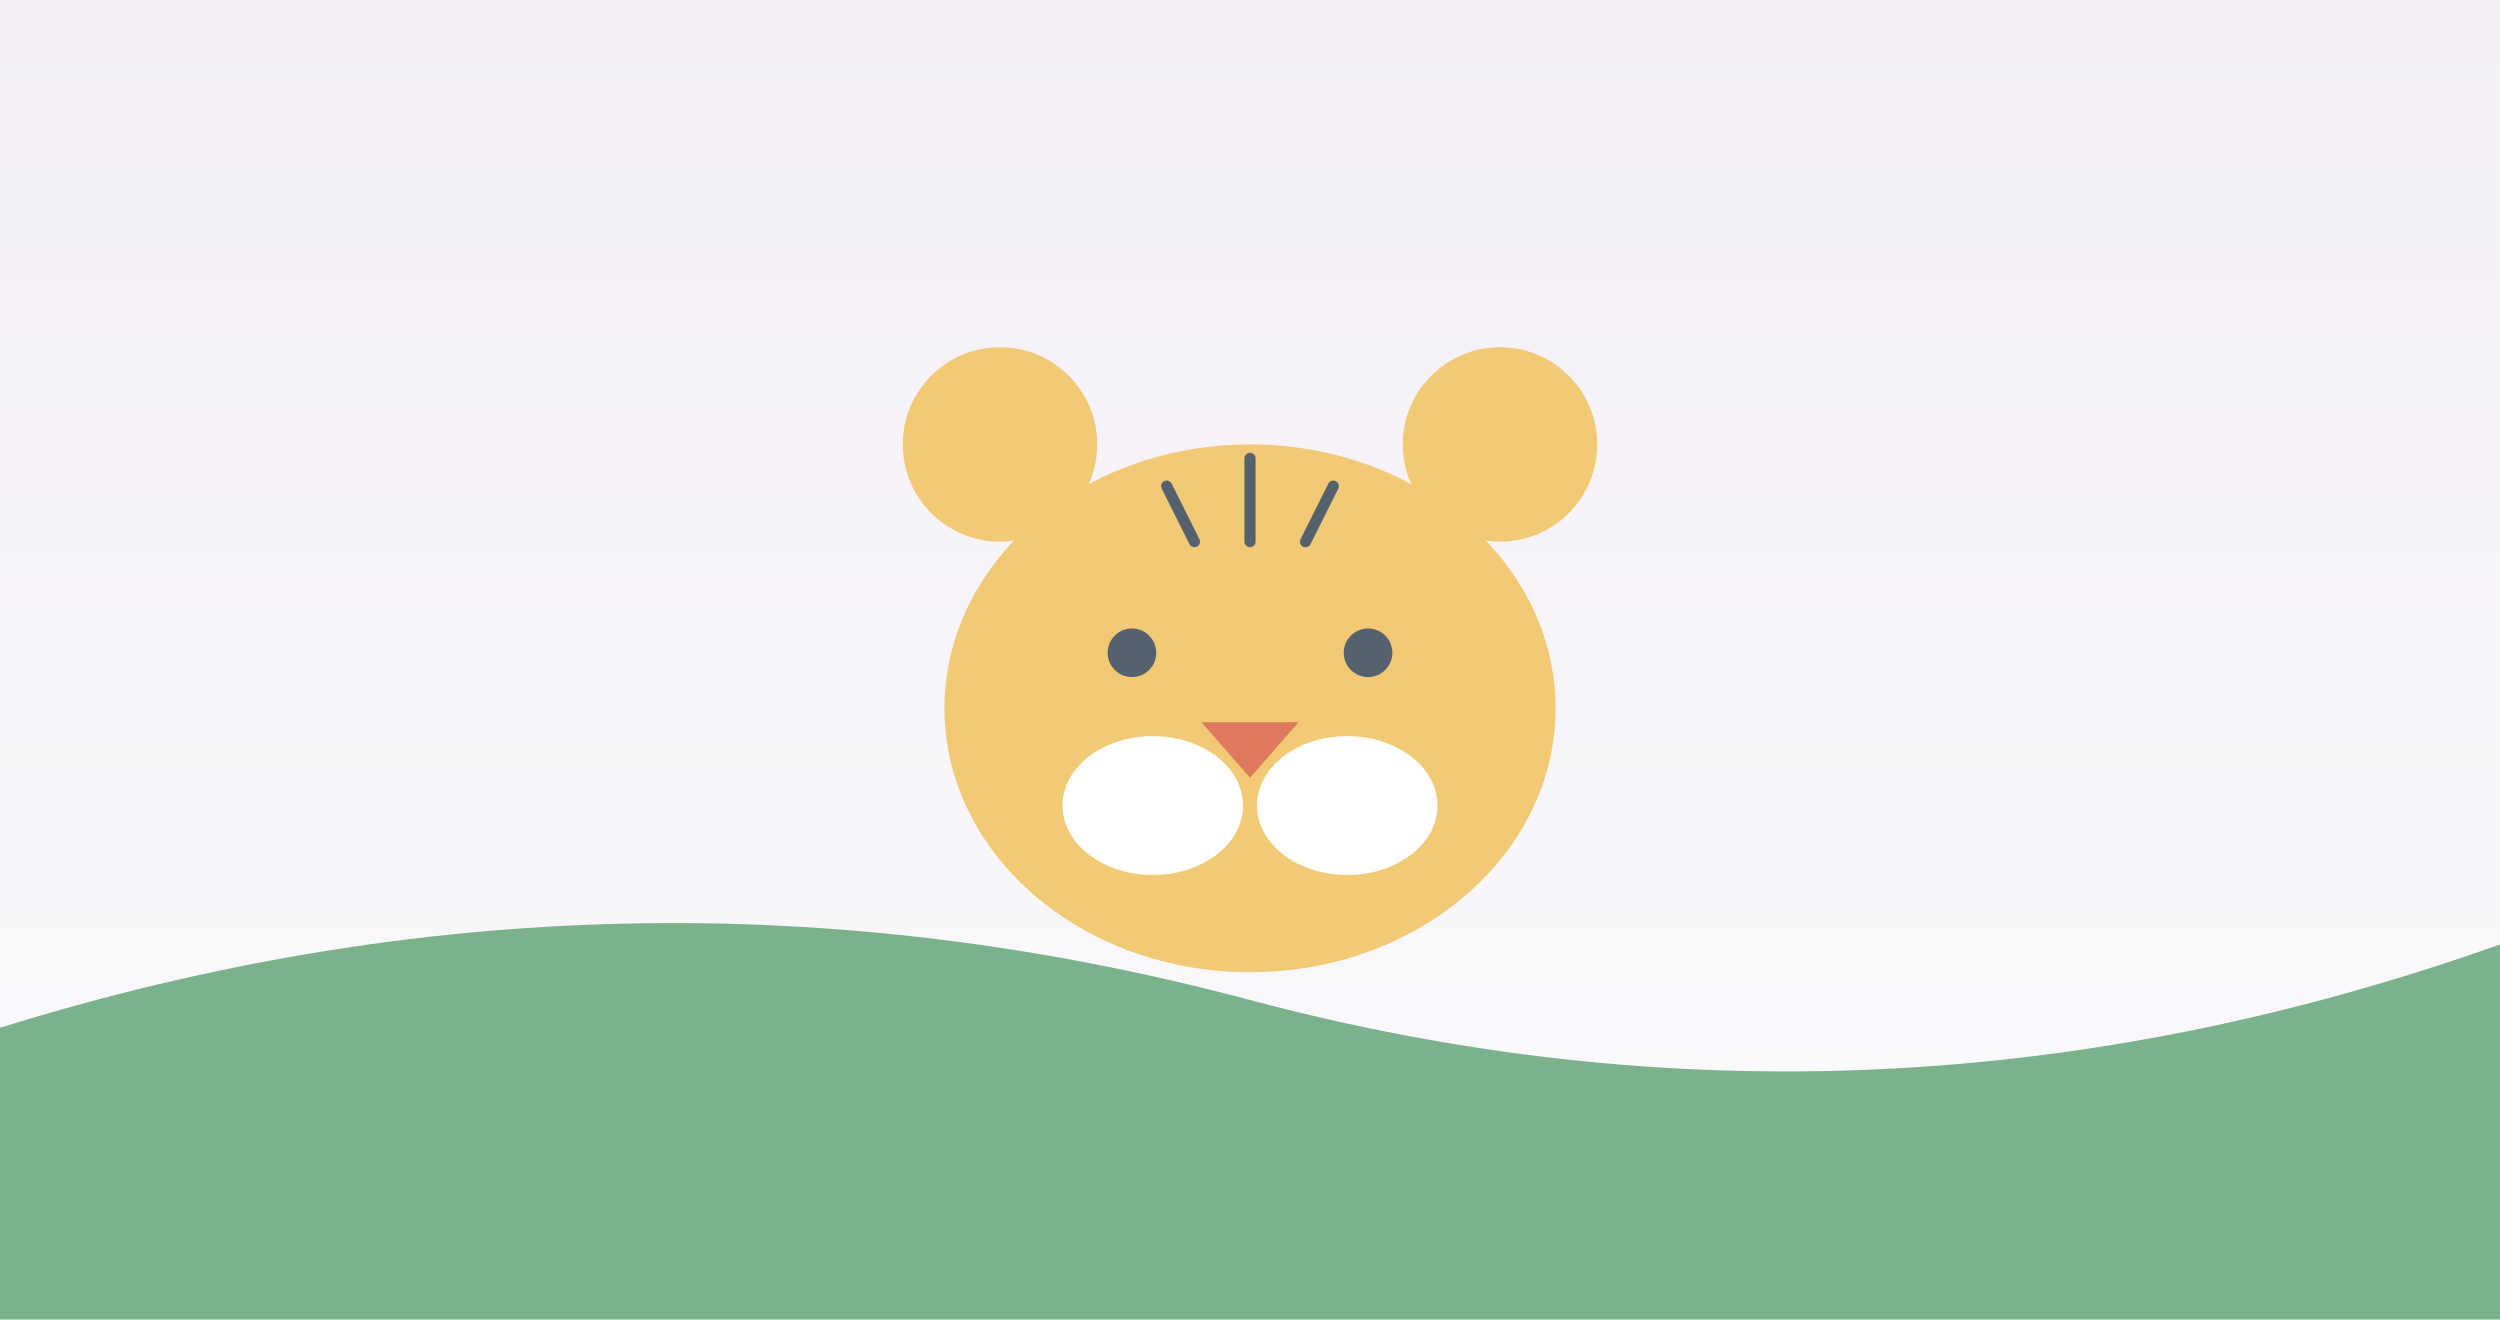
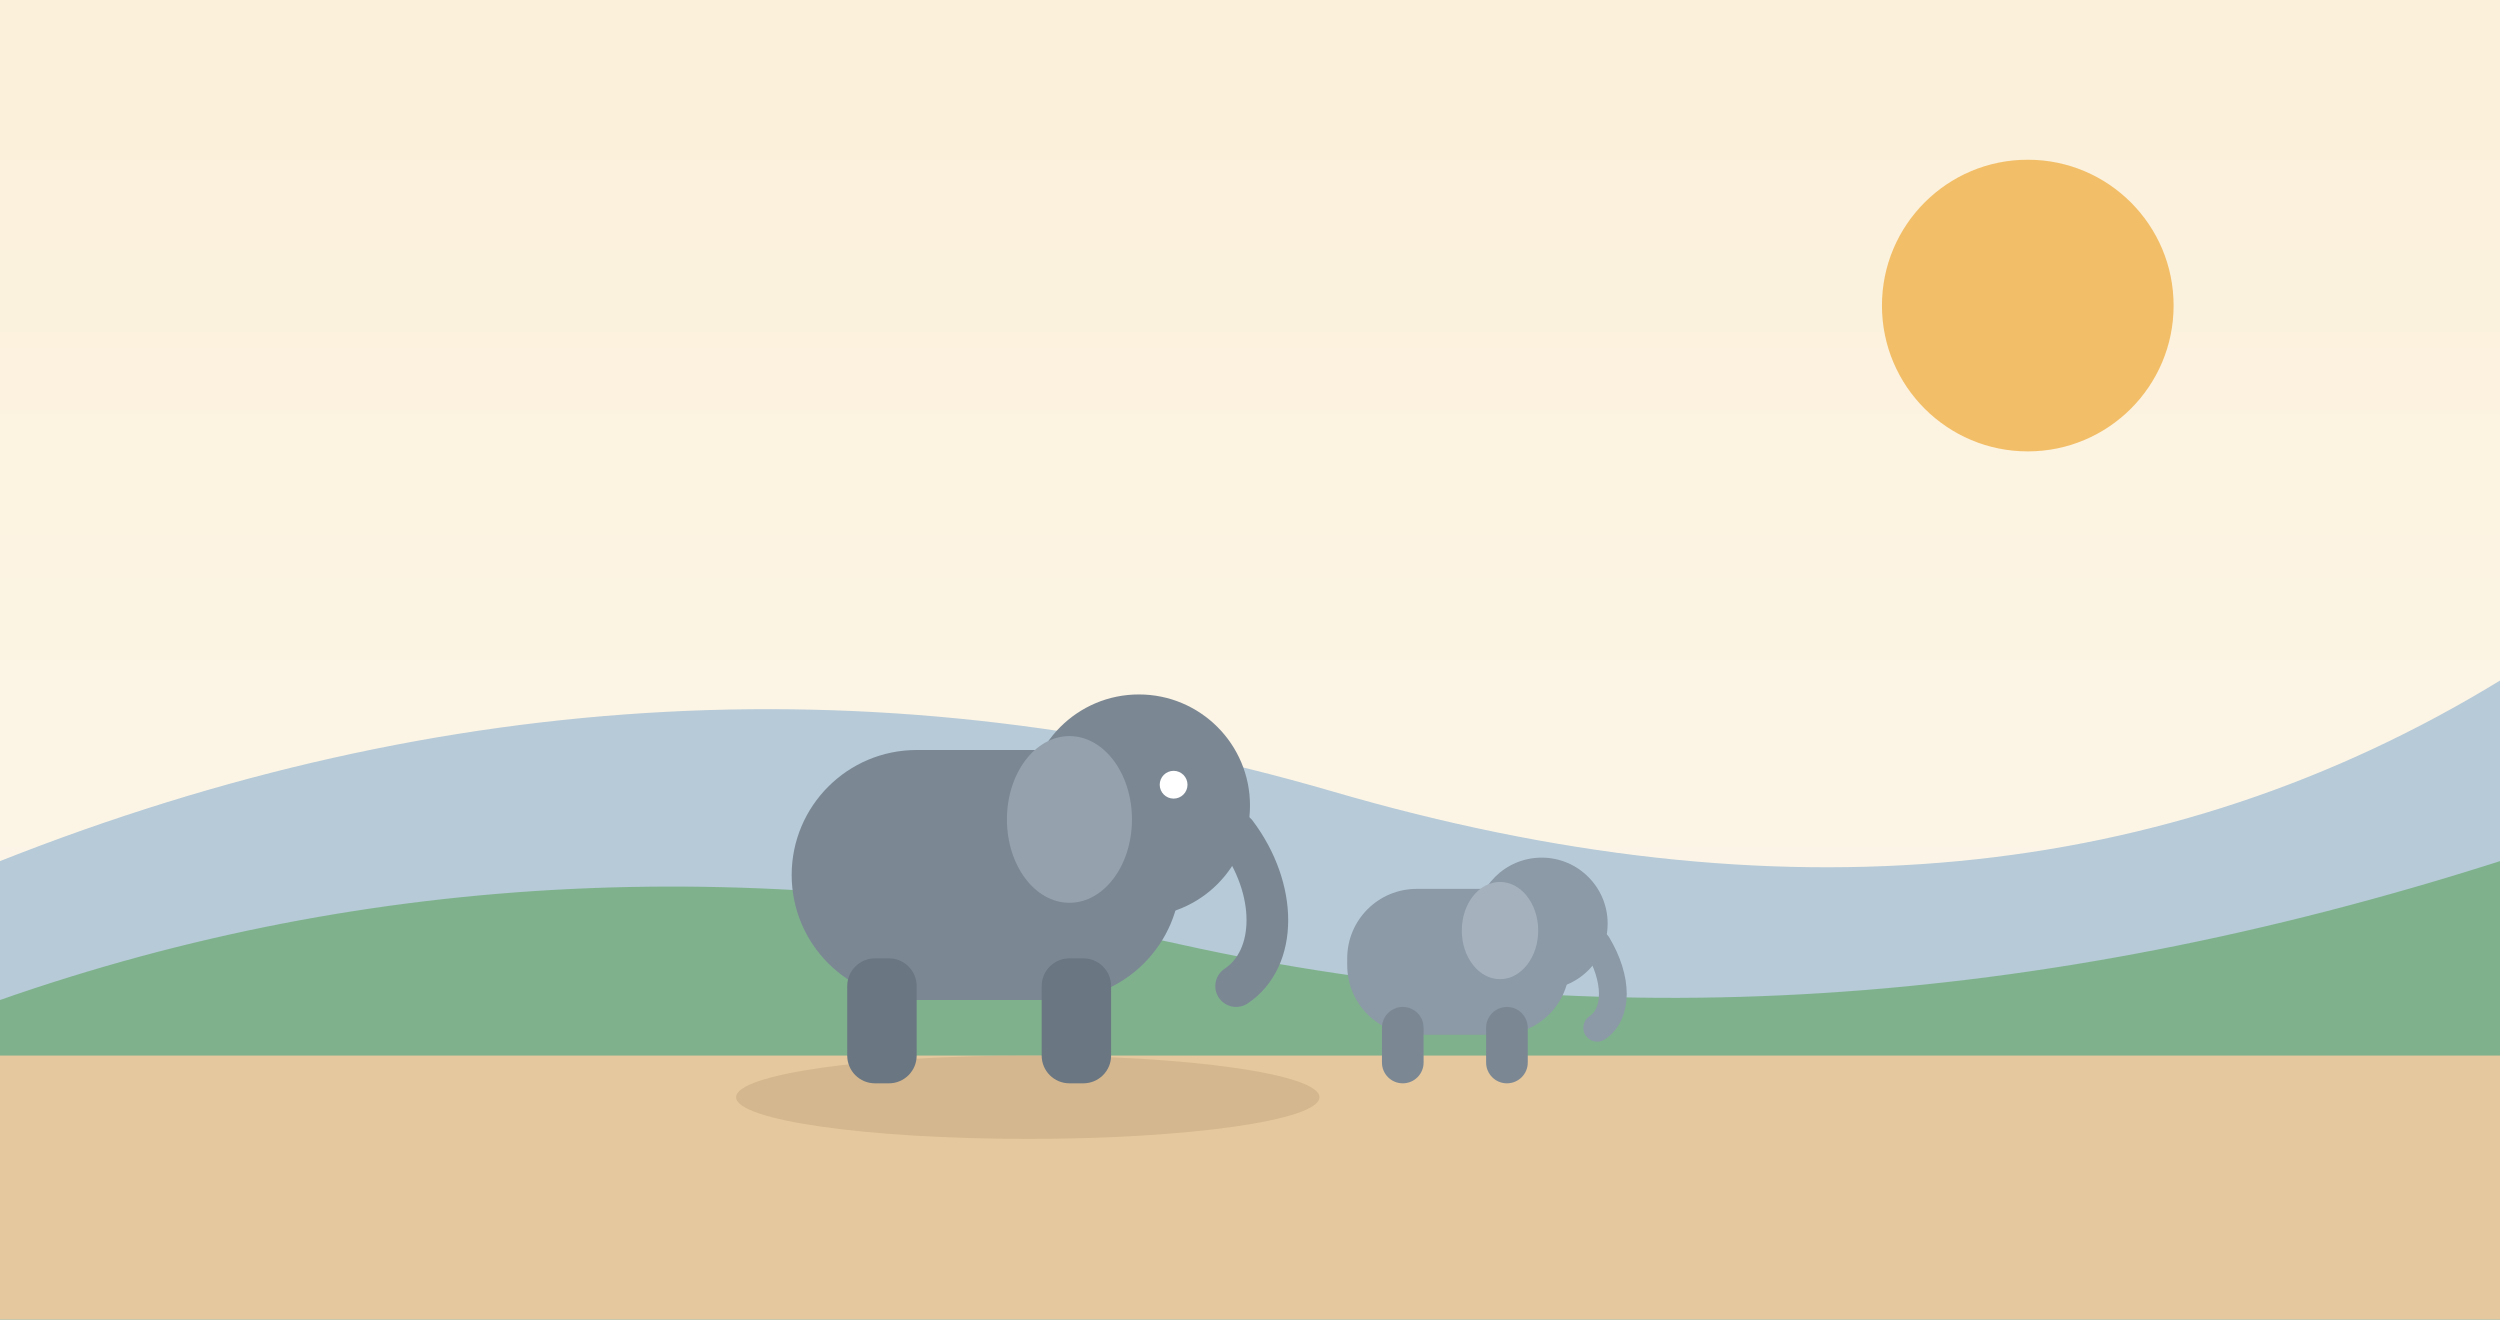
<svg xmlns="http://www.w3.org/2000/svg" viewBox="0 0 360 190">
  <defs>
-     <linearGradient id="sky-flat-96164" x1="0" y1="0" x2="0" y2="1">
-       <stop offset="0%" stop-color="#F4EFF7" />
-       <stop offset="100%" stop-color="#FCFBFD" />
+     <linearGradient id="pc-bdp" x1="0" y1="0" x2="0" y2="1">
+       <stop offset="0%" stop-color="#FBF0D9" />
+       <stop offset="100%" stop-color="#FDF8EE" />
    </linearGradient>
  </defs>
-   <rect width="360" height="190" fill="url(#sky-flat-96164)" />
-   <g stroke-linecap="round" stroke-linejoin="round">
-     <path d="M0 148Q90 120 180 144T360 136V190H0Z" fill="#7BB28C" />
-     <circle cx="144" cy="64" r="14" fill="#F2C974" />
-     <circle cx="216" cy="64" r="14" fill="#F2C974" />
-     <ellipse cx="180" cy="102" rx="44" ry="38" fill="#F2C974" />
-     <ellipse cx="166" cy="116" rx="13" ry="10" fill="#FFFFFF" />
-     <ellipse cx="194" cy="116" rx="13" ry="10" fill="#FFFFFF" />
-     <polygon points="180,112 173,104 187,104" fill="#E07A5F" />
-     <circle cx="163" cy="94" r="3.5" fill="#56616E" />
-     <circle cx="197" cy="94" r="3.5" fill="#56616E" />
-     <path d="M180 66v12M168 70l4 8M192 70l-4 8" fill="none" stroke="#56616E" stroke-width="1.6" stroke-linecap="round" />
-   </g>
+   <rect width="360" height="190" fill="url(#pc-bdp)" />
+   <circle cx="292" cy="44" r="21" fill="#F3BE68" />
+   <path d="M0 124Q96 86 192 114T360 98V190H0Z" fill="#B6CAD8" />
+   <path d="M0 144Q80 116 170 136T360 124V190H0Z" fill="#7FB28C" />
+   <rect x="0" y="152" width="360" height="38" fill="#E5C89E" />
+   <ellipse cx="148" cy="158" rx="42" ry="6" fill="#C4A67D" opacity="0.5" />
+   <rect x="114" y="108" width="56" height="36" rx="18" fill="#7B8894" />
+   <circle cx="164" cy="116" r="16" fill="#7B8894" />
+   <ellipse cx="154" cy="118" rx="9" ry="12" fill="#95A2AE" />
+   <path d="M178 120c6 8 6 18 0 22" fill="none" stroke="#7B8894" stroke-width="6" stroke-linecap="round" />
+   <rect x="122" y="138" width="10" height="18" rx="4" fill="#6A7682" />
+   <rect x="150" y="138" width="10" height="18" rx="4" fill="#6A7682" />
+   <circle cx="169" cy="113" r="2" fill="#FFFFFF" />
+   <rect x="194" y="128" width="32" height="21" rx="10" fill="#8C99A6" />
+   <circle cx="222" cy="133" r="9.5" fill="#8C99A6" />
+   <ellipse cx="216" cy="134" rx="5.5" ry="7" fill="#A5B2BE" />
+   <path d="M230 136c3 5 3 10 0 12" fill="none" stroke="#8C99A6" stroke-width="4" stroke-linecap="round" />
+   <rect x="199" y="145" width="6" height="11" rx="3" fill="#7B8894" />
+   <rect x="214" y="145" width="6" height="11" rx="3" fill="#7B8894" />
</svg>
